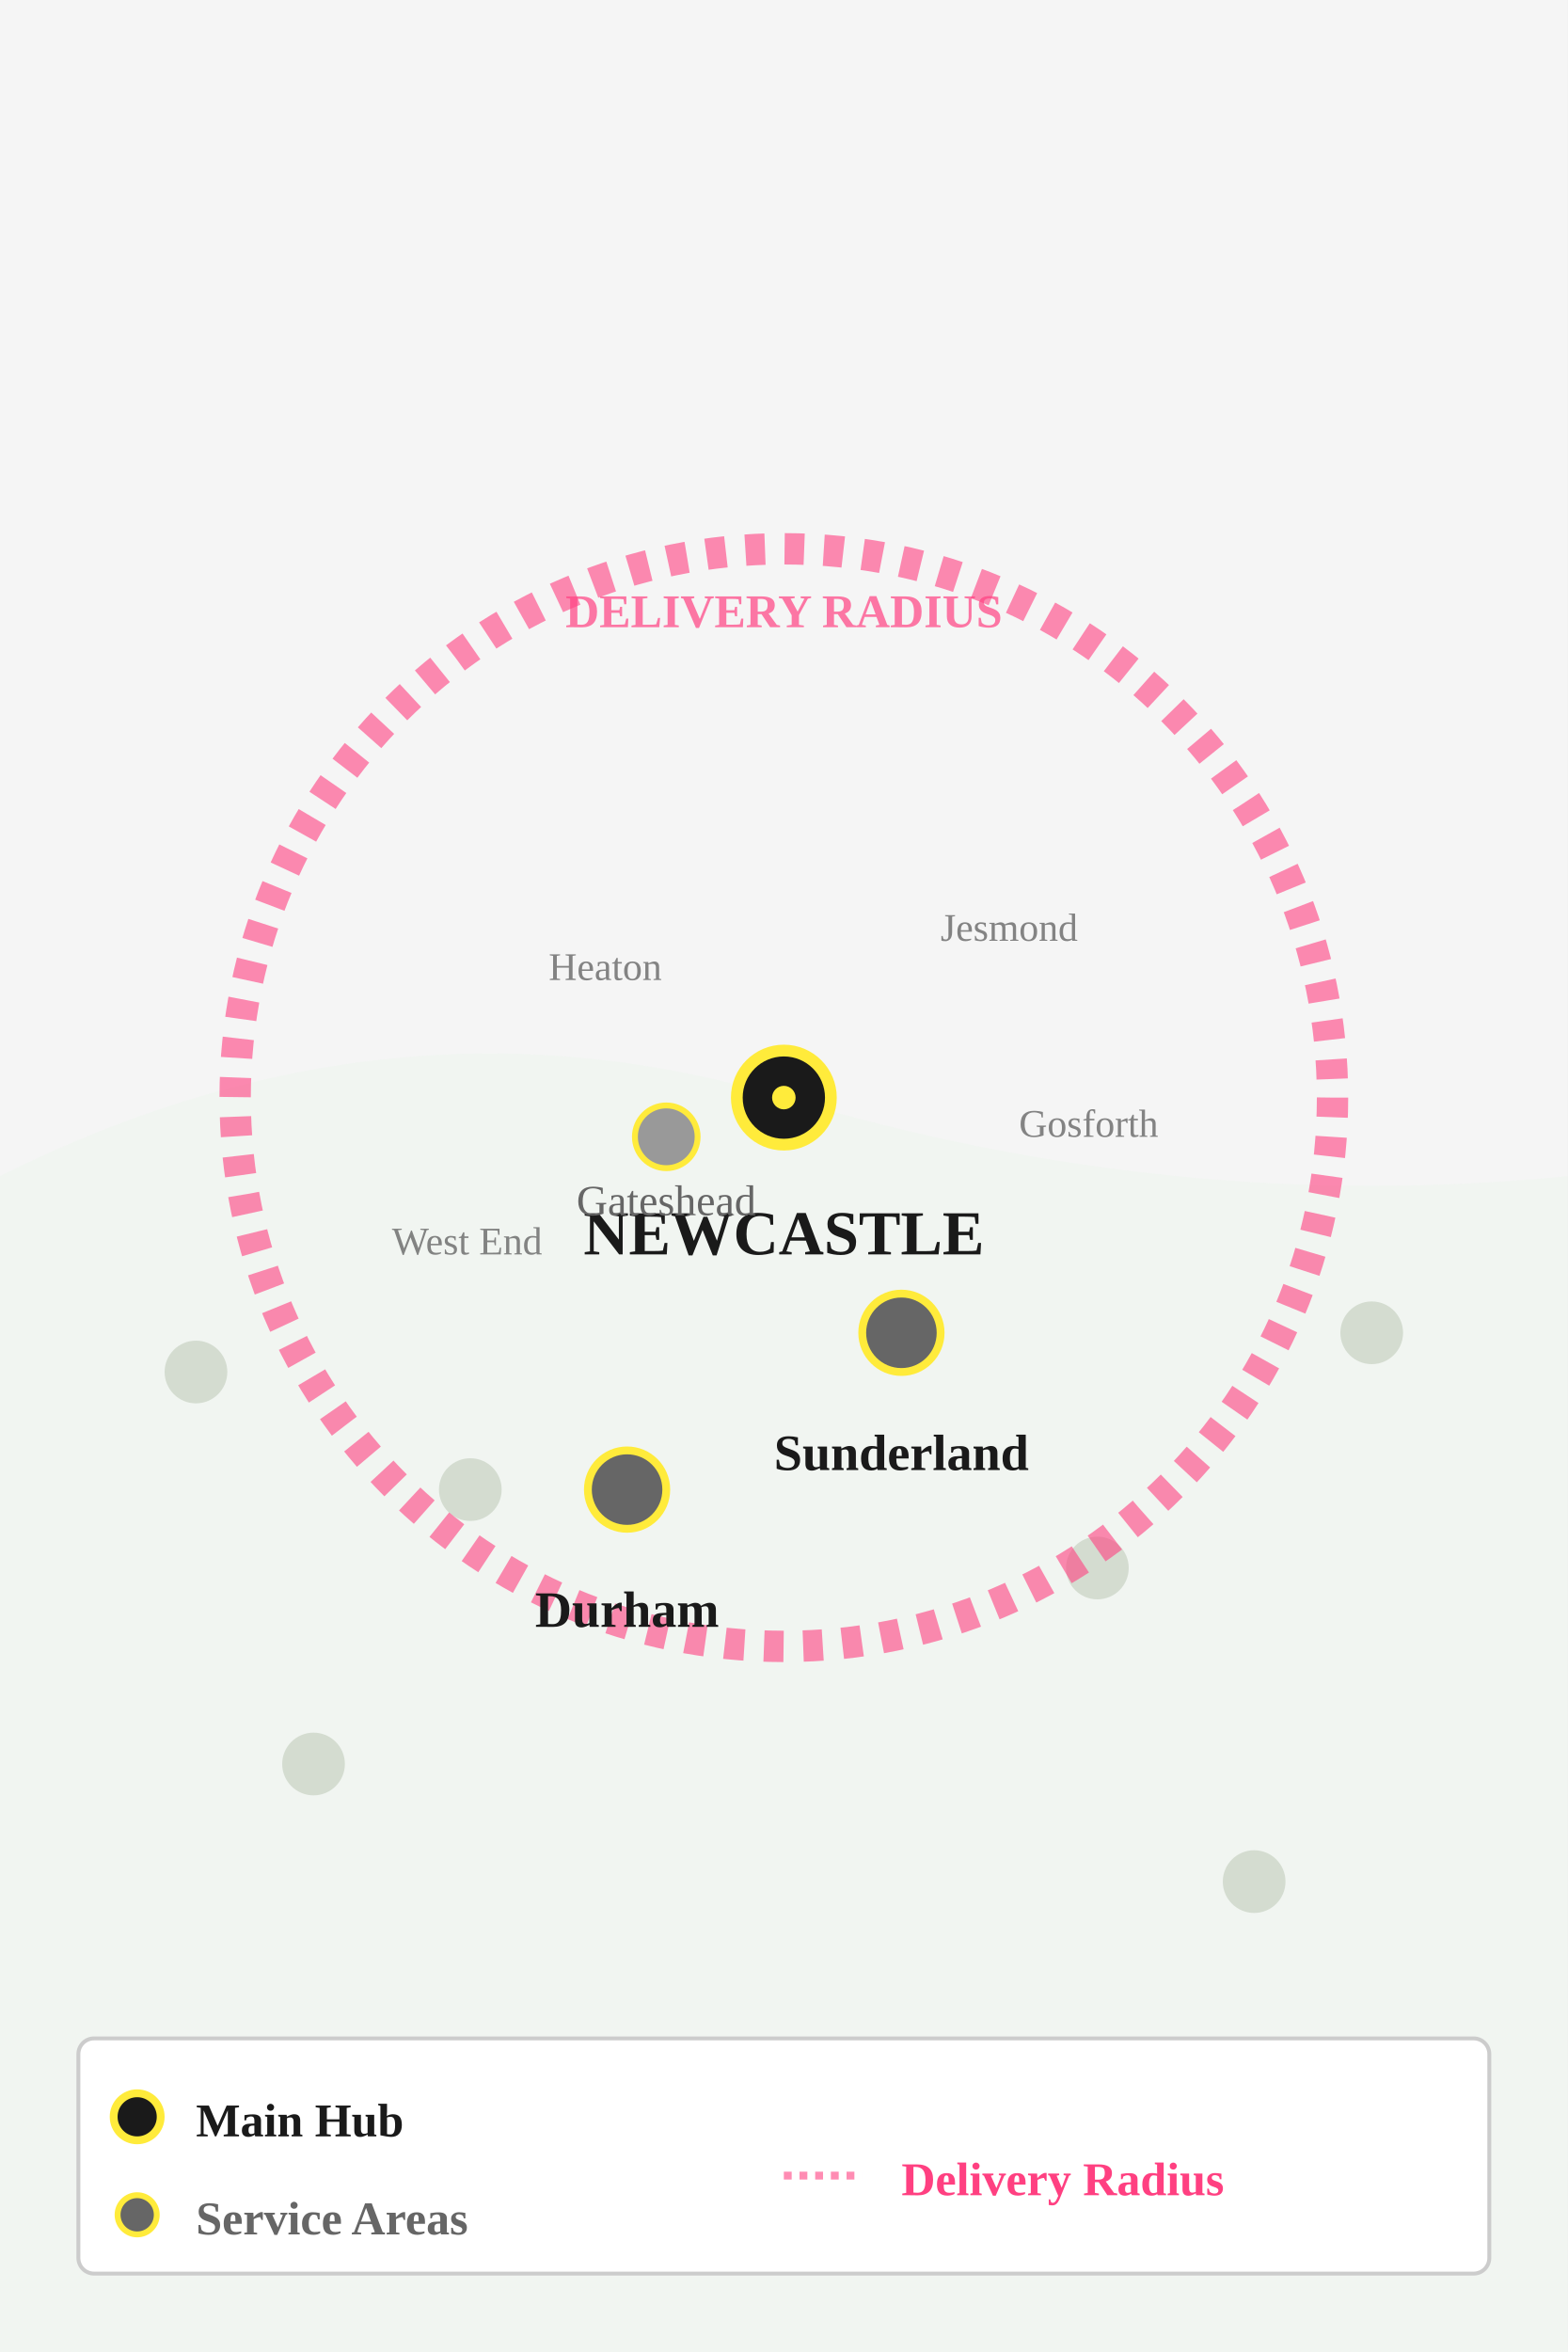
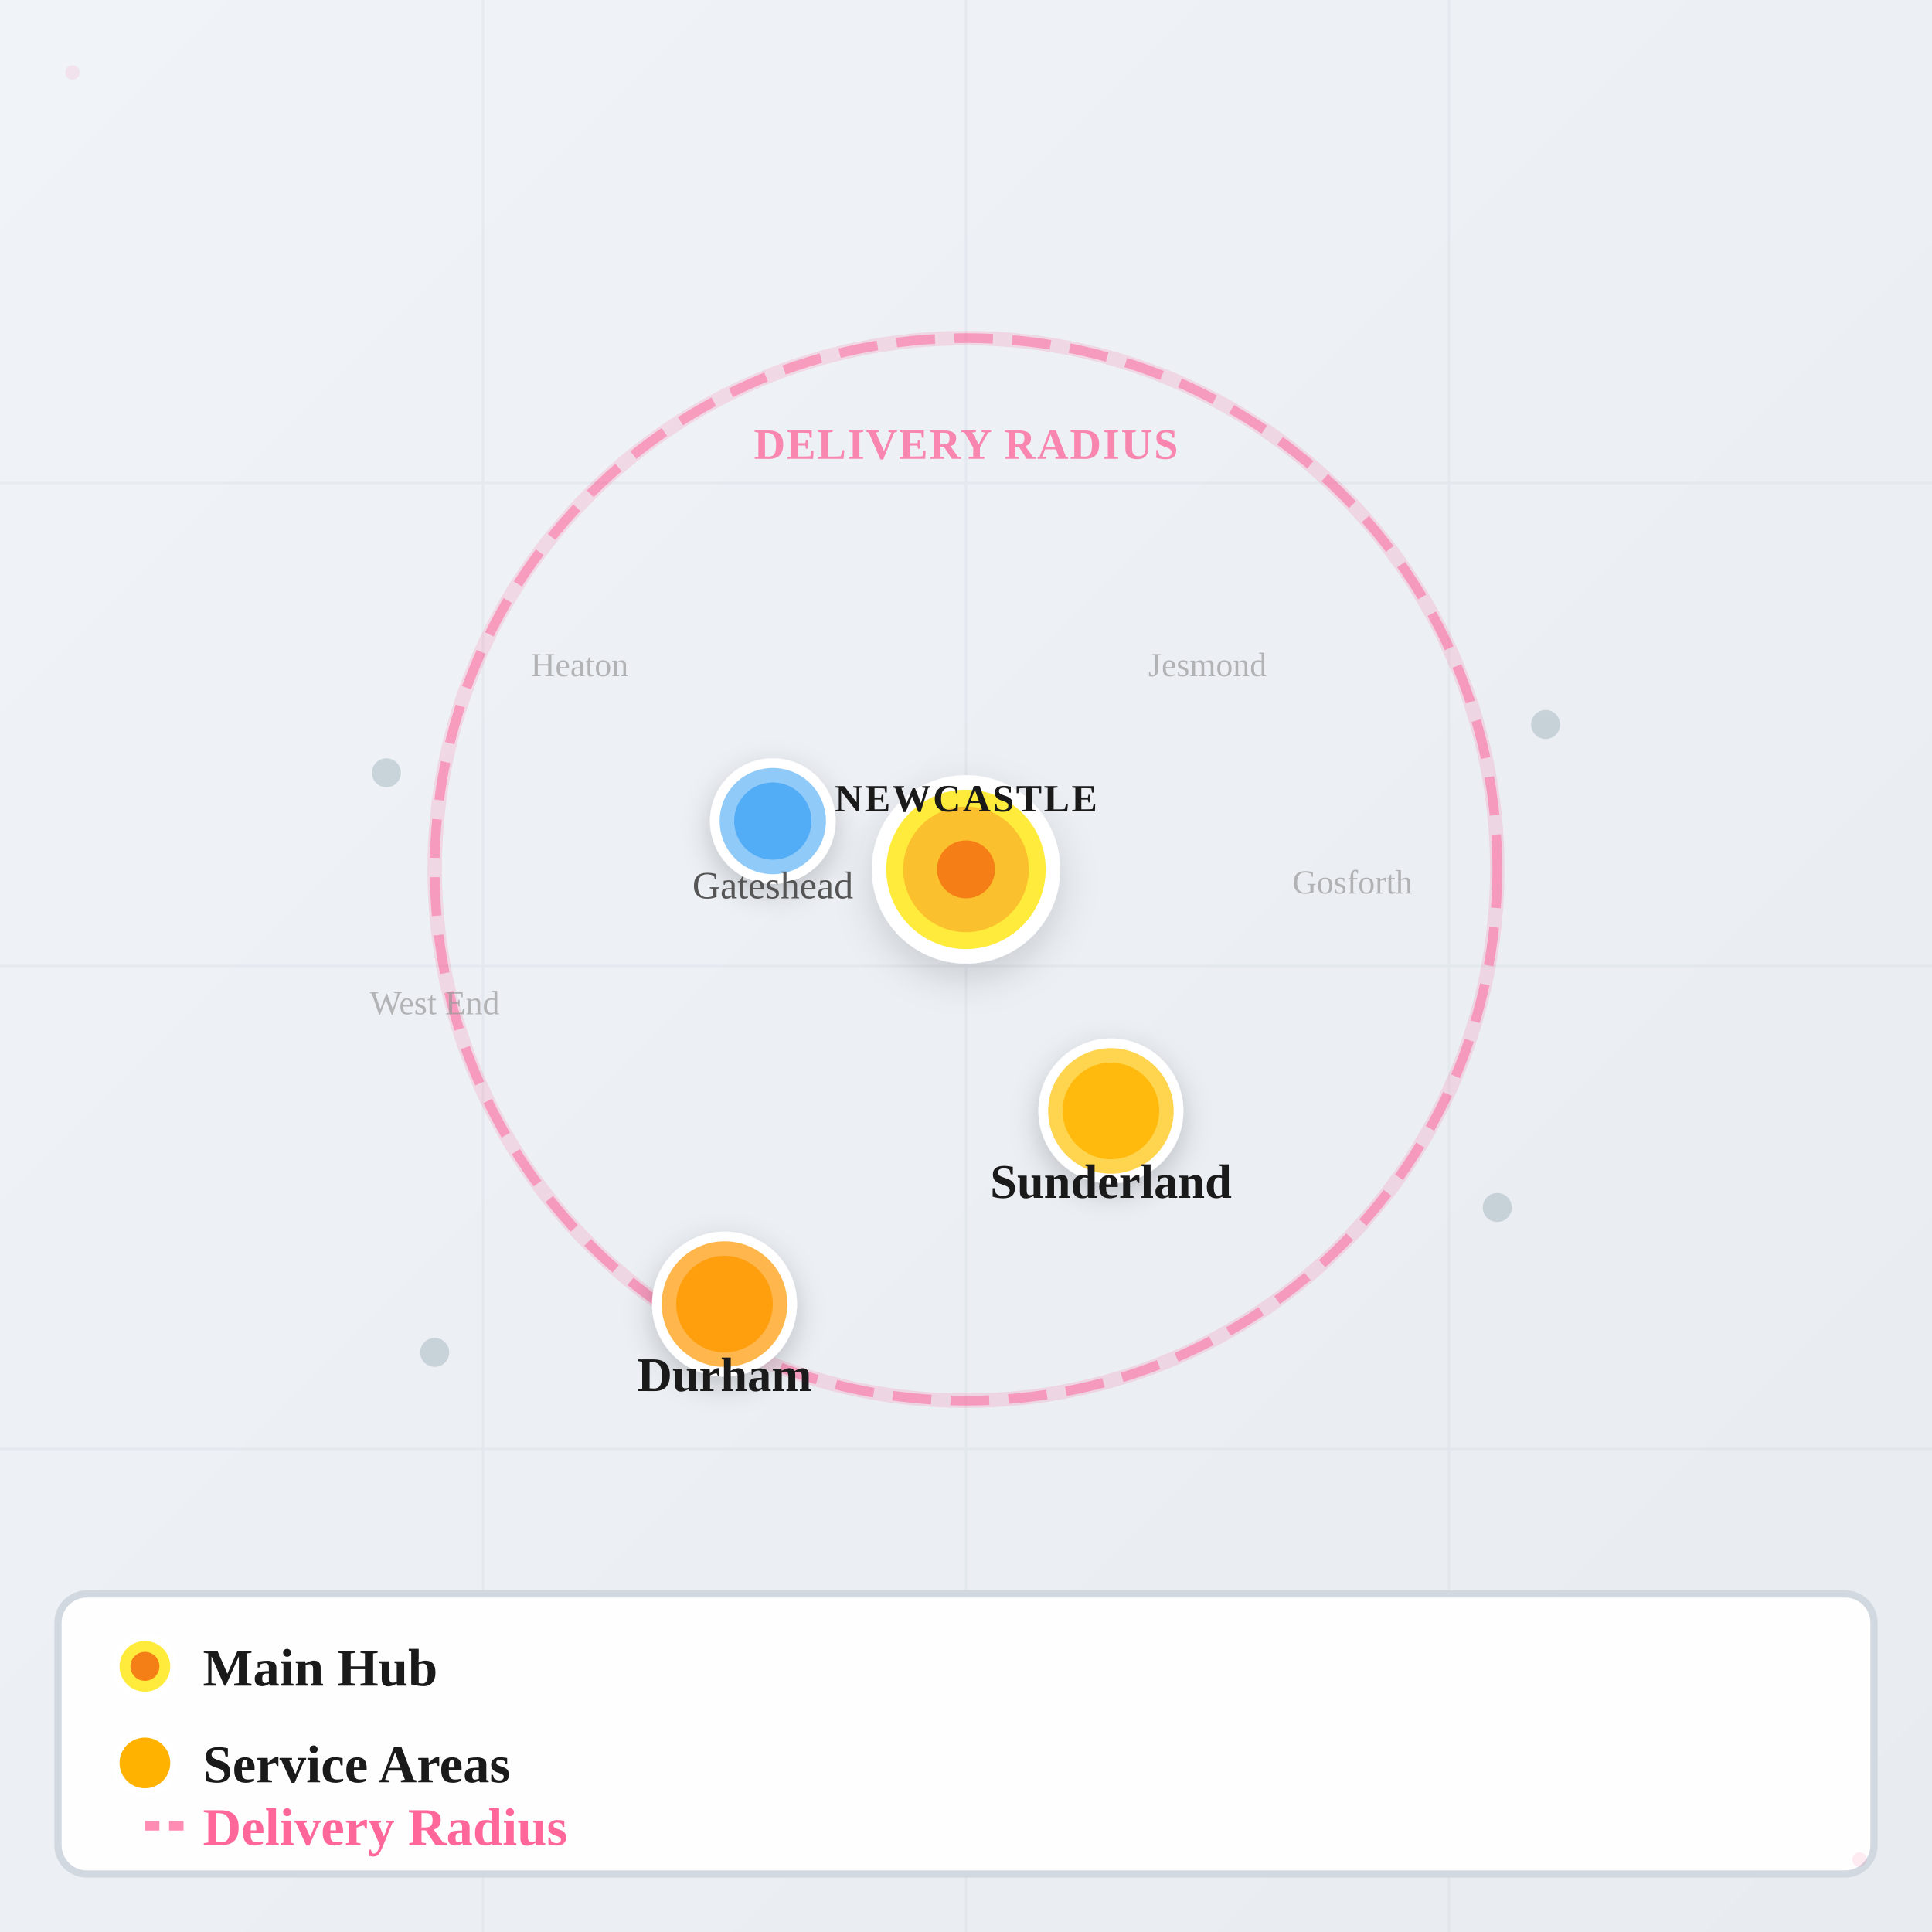
- <svg xmlns="http://www.w3.org/2000/svg" viewBox="0 0 400 600" className="w-full h-auto">
-   <rect width="400" height="600" fill="#f5f5f5" />
-   <path d="M 0 300 Q 100 250 200 280 T 400 300 L 400 600 L 0 600 Z" fill="#e8f5e9" opacity="0.3" />
-   <g opacity="0.15">
-     <circle cx="50" cy="350" r="8" fill="#2d5016" />
-     <circle cx="120" cy="380" r="8" fill="#2d5016" />
-     <circle cx="280" cy="400" r="8" fill="#2d5016" />
-     <circle cx="350" cy="340" r="8" fill="#2d5016" />
-     <circle cx="80" cy="450" r="8" fill="#2d5016" />
-     <circle cx="320" cy="480" r="8" fill="#2d5016" />
+ <svg xmlns="http://www.w3.org/2000/svg" viewBox="0 0 400 400" className="w-full h-auto">
+   <defs>
+     <linearGradient id="mapGradient" x1="0%" y1="0%" x2="100%" y2="100%">
+       <stop offset="0%" style="stop-color:#f0f4f9;stop-opacity:1" />
+       <stop offset="100%" style="stop-color:#e8ecf1;stop-opacity:1" />
+     </linearGradient>
+     <filter id="shadow" x="-50%" y="-50%" width="200%" height="200%">
+       <feDropShadow dx="0" dy="2" stdDeviation="3" flood-opacity="0.2" />
+     </filter>
+     <filter id="shadowLarge" x="-50%" y="-50%" width="200%" height="200%">
+       <feDropShadow dx="0" dy="3" stdDeviation="4" flood-opacity="0.15" />
+     </filter>
+   </defs>
+   <rect width="400" height="400" fill="url(#mapGradient)" />
+   <g stroke="#d0d7de" stroke-width="0.5" opacity="0.3">
+     <line x1="0" y1="100" x2="400" y2="100" />
+     <line x1="0" y1="200" x2="400" y2="200" />
+     <line x1="0" y1="300" x2="400" y2="300" />
+     <line x1="100" y1="0" x2="100" y2="400" />
+     <line x1="200" y1="0" x2="200" y2="400" />
+     <line x1="300" y1="0" x2="300" y2="400" />
  </g>
-   <circle cx="200" cy="280" r="140" fill="none" stroke="#ff4081" stroke-width="8" opacity="0.6" stroke-dasharray="5,5" />
-   <text x="200" y="160" text-anchor="middle" font-size="12" font-weight="bold" fill="#ff4081" opacity="0.7">DELIVERY RADIUS</text>
-   <circle cx="200" cy="280" r="12" fill="#1a1a1a" stroke="#ffeb3b" stroke-width="3" />
-   <text x="200" y="320" text-anchor="middle" font-size="16" font-weight="bold" fill="#1a1a1a">NEWCASTLE</text>
-   <circle cx="200" cy="280" r="3" fill="#ffeb3b" />
-   <circle cx="230" cy="340" r="10" fill="#666" stroke="#ffeb3b" stroke-width="2" />
-   <text x="230" y="375" text-anchor="middle" font-size="13" font-weight="600" fill="#1a1a1a">Sunderland</text>
-   <circle cx="160" cy="380" r="10" fill="#666" stroke="#ffeb3b" stroke-width="2" />
-   <text x="160" y="415" text-anchor="middle" font-size="13" font-weight="600" fill="#1a1a1a">Durham</text>
-   <circle cx="170" cy="290" r="8" fill="#999" stroke="#ffeb3b" stroke-width="1.5" />
-   <text x="170" y="310" text-anchor="middle" font-size="11" font-weight="500" fill="#666">Gateshead</text>
-   <text x="240" y="240" font-size="10" font-weight="500" fill="#666" opacity="0.8">Jesmond</text>
-   <text x="140" y="250" font-size="10" font-weight="500" fill="#666" opacity="0.8">Heaton</text>
-   <text x="260" y="290" font-size="10" font-weight="500" fill="#666" opacity="0.8">Gosforth</text>
-   <text x="100" y="320" font-size="10" font-weight="500" fill="#666" opacity="0.8">West End</text>
+   <circle cx="200" cy="180" r="110" fill="none" stroke="#ff4081" stroke-width="3" opacity="0.15" />
+   <circle cx="200" cy="180" r="110" fill="none" stroke="#ff4081" stroke-width="2" stroke-dasharray="8,4" opacity="0.4" />
+   <g opacity="0.4">
+     <circle cx="310" cy="250" r="3" fill="#90a4ae" />
+     <circle cx="90" cy="280" r="3" fill="#90a4ae" />
+     <circle cx="320" cy="150" r="3" fill="#90a4ae" />
+     <circle cx="80" cy="160" r="3" fill="#90a4ae" />
+   </g>
+   <g filter="url(#shadow)">
+     <circle cx="230" cy="230" r="14" fill="#ffd54f" stroke="#fff" stroke-width="2" />
+     <circle cx="230" cy="230" r="10" fill="#ffb300" opacity="0.8" />
+   </g>
+   <g filter="url(#shadow)">
+     <circle cx="150" cy="270" r="14" fill="#ffb74d" stroke="#fff" stroke-width="2" />
+     <circle cx="150" cy="270" r="10" fill="#ff9800" opacity="0.8" />
+   </g>
+   <g filter="url(#shadow)">
+     <circle cx="160" cy="170" r="12" fill="#90caf9" stroke="#fff" stroke-width="2" />
+     <circle cx="160" cy="170" r="8" fill="#42a5f5" opacity="0.8" />
+   </g>
+   <g filter="url(#shadowLarge)">
+     <circle cx="200" cy="180" r="18" fill="#ffeb3b" stroke="#fff" stroke-width="3" />
+     <circle cx="200" cy="180" r="13" fill="#fbc02d" />
+     <circle cx="200" cy="180" r="6" fill="#f57f17" />
+   </g>
+   <text x="200" y="168" text-anchor="middle" font-size="8" font-weight="700" fill="#1a1a1a" letter-spacing="0.4">NEWCASTLE</text>
+   <text x="230" y="248" text-anchor="middle" font-size="10" font-weight="600" fill="#1a1a1a">Sunderland</text>
+   <text x="150" y="288" text-anchor="middle" font-size="10" font-weight="600" fill="#1a1a1a">Durham</text>
+   <text x="160" y="186" text-anchor="middle" font-size="8" font-weight="500" fill="#555">Gateshead</text>
+   <text x="250" y="140" text-anchor="middle" font-size="7" font-weight="400" fill="#999" opacity="0.7">Jesmond</text>
+   <text x="120" y="140" text-anchor="middle" font-size="7" font-weight="400" fill="#999" opacity="0.7">Heaton</text>
+   <text x="280" y="185" text-anchor="middle" font-size="7" font-weight="400" fill="#999" opacity="0.7">Gosforth</text>
+   <text x="90" y="210" text-anchor="middle" font-size="7" font-weight="400" fill="#999" opacity="0.7">West End</text>
+   <text x="200" y="95" text-anchor="middle" font-size="9" font-weight="600" fill="#ff4081" opacity="0.6" letter-spacing="0.3">DELIVERY RADIUS</text>
  <g>
-     <rect x="20" y="520" width="360" height="60" fill="white" stroke="#ccc" stroke-width="1" rx="4" />
-     <circle cx="35" cy="540" r="6" fill="#1a1a1a" stroke="#ffeb3b" stroke-width="2" />
-     <text x="50" y="545" font-size="12" font-weight="600" fill="#1a1a1a">Main Hub</text>
-     <circle cx="35" cy="565" r="5" fill="#666" stroke="#ffeb3b" stroke-width="1.5" />
-     <text x="50" y="570" font-size="12" font-weight="600" fill="#666">Service Areas</text>
-     <line x1="200" y1="555" x2="220" y2="555" stroke="#ff4081" stroke-width="2" stroke-dasharray="2,2" opacity="0.6" />
-     <text x="230" y="560" font-size="12" font-weight="600" fill="#ff4081">Delivery Radius</text>
+     <rect x="12" y="330" width="376" height="58" fill="white" stroke="#d0d7de" stroke-width="1.5" rx="6" opacity="0.95" />
+     <g>
+       <circle cx="30" cy="345" r="6" fill="#ffeb3b" stroke="#fff" stroke-width="1.5" />
+       <circle cx="30" cy="345" r="3" fill="#f57f17" />
+       <text x="42" y="349" font-size="11" font-weight="600" fill="#1a1a1a">Main Hub</text>
+       <circle cx="30" cy="365" r="6" fill="#ffb300" stroke="#fff" stroke-width="1.5" />
+       <text x="42" y="369" font-size="11" font-weight="600" fill="#1a1a1a">Service Areas</text>
+       <line x1="30" y1="378" x2="40" y2="378" stroke="#ff4081" stroke-width="2" stroke-dasharray="3,2" opacity="0.6" />
+       <text x="42" y="382" font-size="11" font-weight="600" fill="#ff4081" opacity="0.8">Delivery Radius</text>
+     </g>
  </g>
+   <circle cx="15" cy="15" r="1.5" fill="#ff4081" opacity="0.1" />
+   <circle cx="385" cy="385" r="1.5" fill="#ff4081" opacity="0.1" />
</svg>
